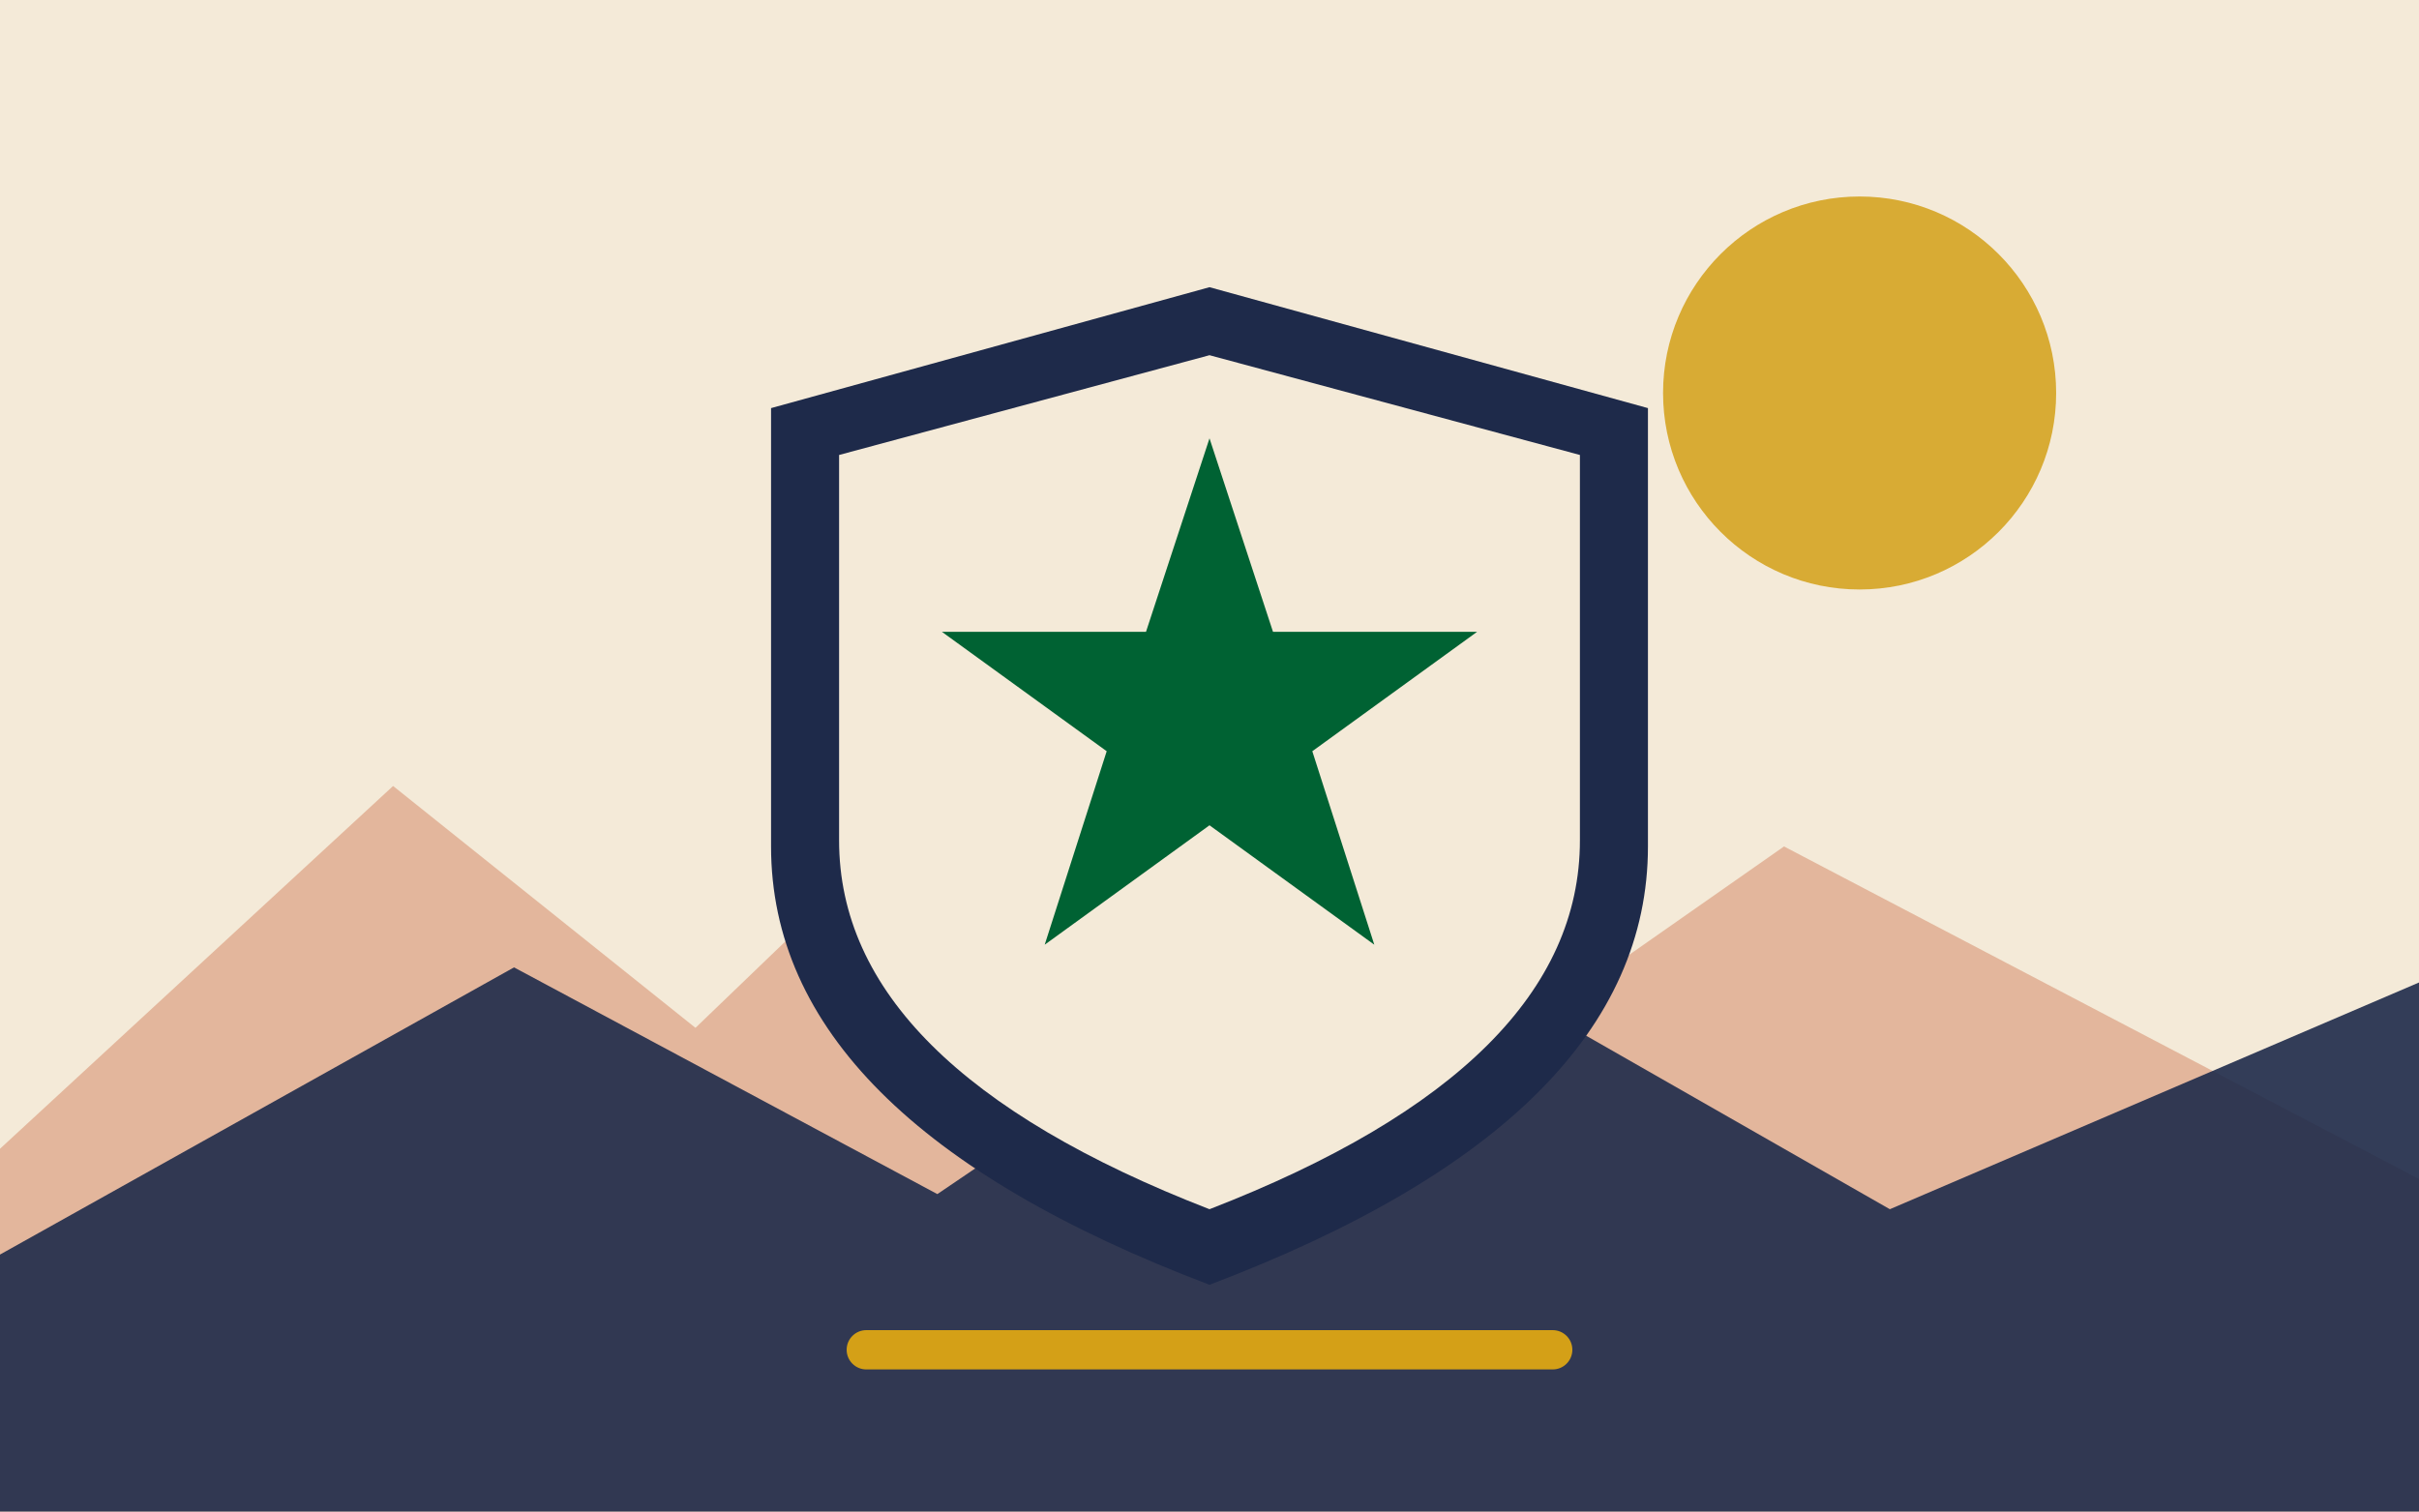
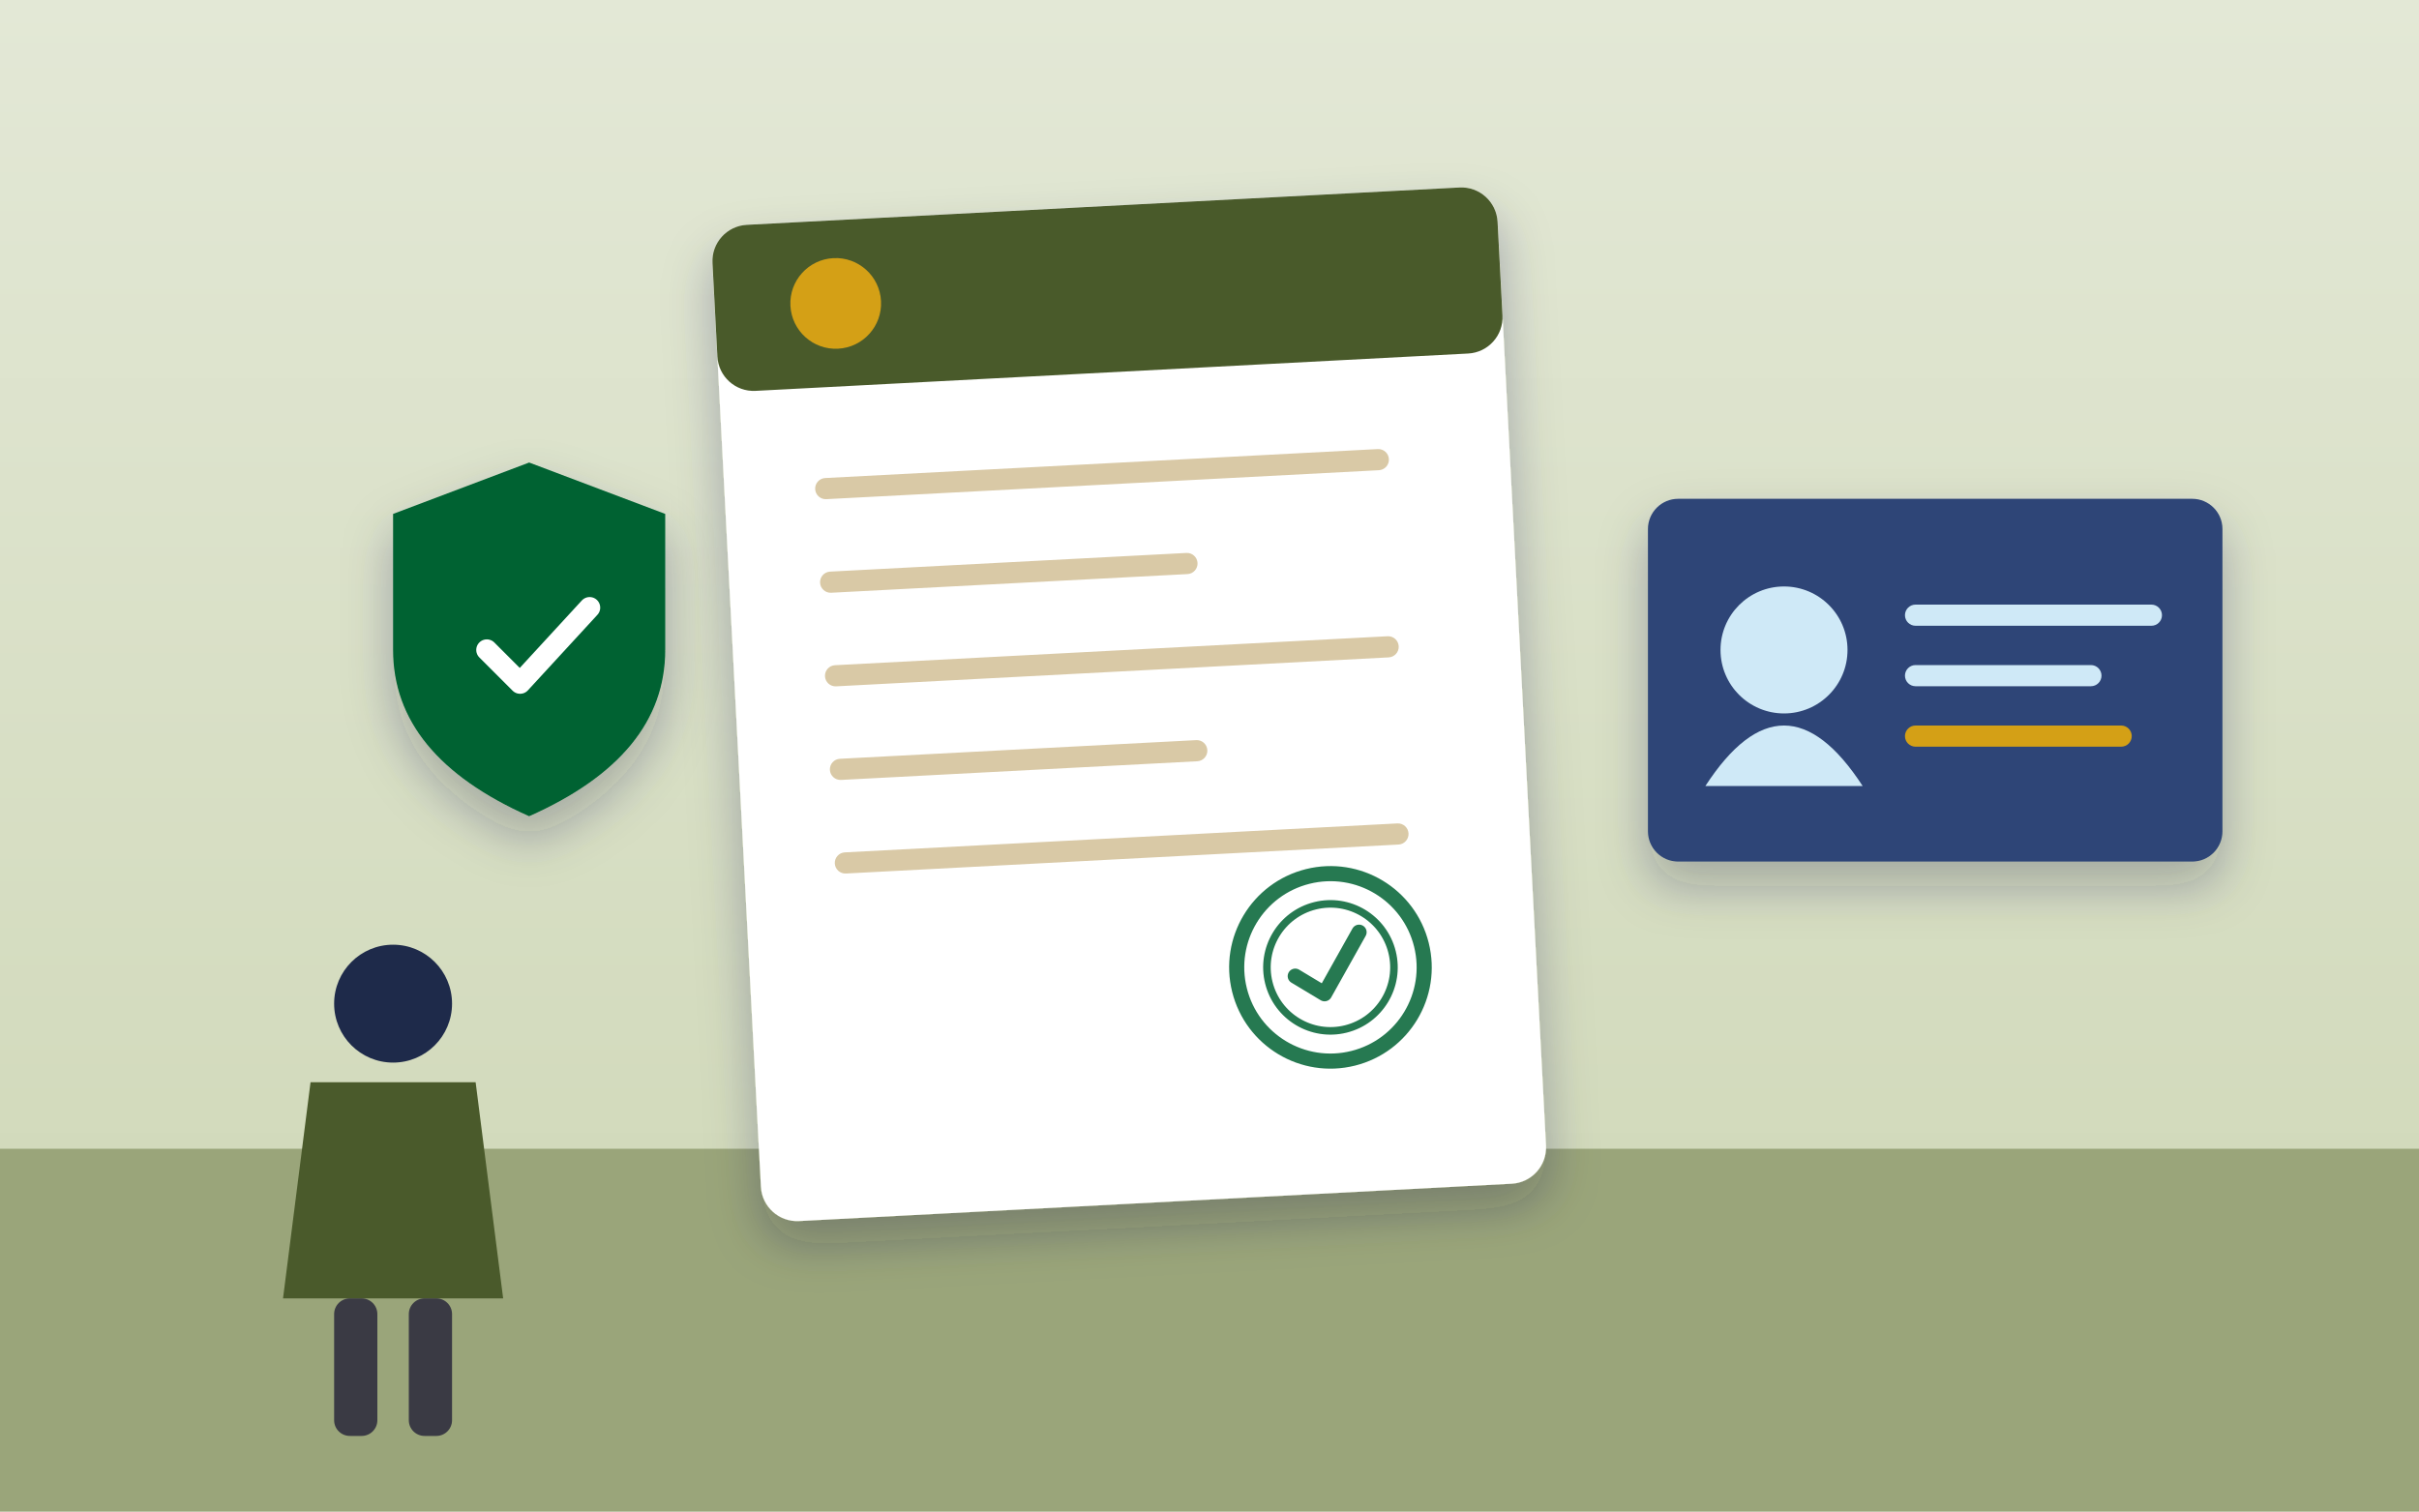
- <svg xmlns="http://www.w3.org/2000/svg" viewBox="0 0 1600 1000">
-   <rect width="1600" height="1000" fill="#f4ead8" />
-   <circle cx="1230" cy="260" r="130" fill="#d4a017" opacity=".85" />
-   <path d="M0 760 L260 520 L460 680 L720 430 L980 700 L1180 560 L1600 780 V1000 H0Z" fill="#c2562b" opacity=".35" />
-   <path d="M0 830 L340 640 L620 790 L900 600 L1250 800 L1600 650 V1000 H0Z" fill="#1e2a4a" opacity=".9" />
-   <path d="M800 190 L1090 270 V560 Q1090 740 800 850 Q510 740 510 560 V270Z" fill="#1e2a4a" />
-   <path d="M800 235 L1045 301 V556 Q1045 705 800 800 Q555 705 555 556 V301Z" fill="#f4ead8" />
-   <path d="M800 290 L842 418 L977 418 L868 497 L909 625 L800 546 L691 625 L732 497 L623 418 L758 418Z" fill="#006233" />
-   <rect x="560" y="880" width="480" height="26" rx="13" fill="#d4a017" />
+ <svg xmlns="http://www.w3.org/2000/svg" viewBox="0 0 1600 1000" role="img">
+   <defs>
+     <linearGradient id="bg" x1="0" y1="0" x2="0" y2="1">
+       <stop offset="0" stop-color="#e3e8d6" />
+       <stop offset="1" stop-color="#cdd6b4" />
+     </linearGradient>
+     <filter id="sh" x="-20%" y="-20%" width="140%" height="150%">
+       <feDropShadow dx="0" dy="16" stdDeviation="16" flood-color="#1e2a4a" flood-opacity=".28" />
+     </filter>
+   </defs>
+   <rect width="1600" height="1000" fill="url(#bg)" />
+   <rect y="760" width="1600" height="240" fill="#9aa57a" />
+   <g filter="url(#sh)" transform="translate(470 150) rotate(-3)">
+     <rect width="520" height="660" rx="24" fill="#fff" />
+     <rect y="0" width="520" height="110" rx="24" fill="#4a5a2b" />
+     <circle cx="80" cy="55" r="30" fill="#d4a017" />
+     <rect x="60" y="170" width="380" height="14" rx="7" fill="#d9c9a6" />
+     <rect x="60" y="232" width="250" height="14" rx="7" fill="#d9c9a6" />
+     <rect x="60" y="294" width="380" height="14" rx="7" fill="#d9c9a6" />
+     <rect x="60" y="356" width="250" height="14" rx="7" fill="#d9c9a6" />
+     <rect x="60" y="418" width="380" height="14" rx="7" fill="#d9c9a6" />
+   </g>
+   <g transform="translate(880 640) rotate(-14)" fill="none" stroke="#006233" stroke-width="10" opacity=".85">
+     <circle r="62" />
+     <circle r="42" stroke-width="5" />
+     <path d="M-24 0 l16 16 l32 -34" stroke-linecap="round" stroke-linejoin="round" />
+   </g>
+   <g transform="translate(1090 330)" filter="url(#sh)">
+     <rect width="380" height="240" rx="20" fill="#2f4577" />
+     <circle cx="90" cy="100" r="42" fill="#cfe9f7" />
+     <path d="M38 190 q52 -80 104 0z" fill="#cfe9f7" />
+     <rect x="170" y="70" width="170" height="14" rx="7" fill="#cfe9f7" />
+     <rect x="170" y="110" width="130" height="14" rx="7" fill="#cfe9f7" />
+     <rect x="170" y="150" width="150" height="14" rx="7" fill="#d4a017" />
+   </g>
+   <g transform="translate(260 820) scale(1.3)">
+     <circle cy="-120" r="30" fill="#1e2a4a" />
+     <path d="M-42 -80 h84 l14 110 h-112 z" fill="#4a5a2b" />
+     <rect x="-30" y="30" width="22" height="70" rx="8" fill="#3a3a44" />
+     <rect x="8" y="30" width="22" height="70" rx="8" fill="#3a3a44" />
+   </g>
+   <g transform="translate(260 340)" filter="url(#sh)">
+     <path d="M0 0 l90 -34 l90 34 v90 q0 70 -90 110 q-90 -40 -90 -110z" fill="#006233" />
+     <path d="M62 90 l22 22 l46 -50" fill="none" stroke="#fff" stroke-width="14" stroke-linecap="round" stroke-linejoin="round" />
+   </g>
</svg>
